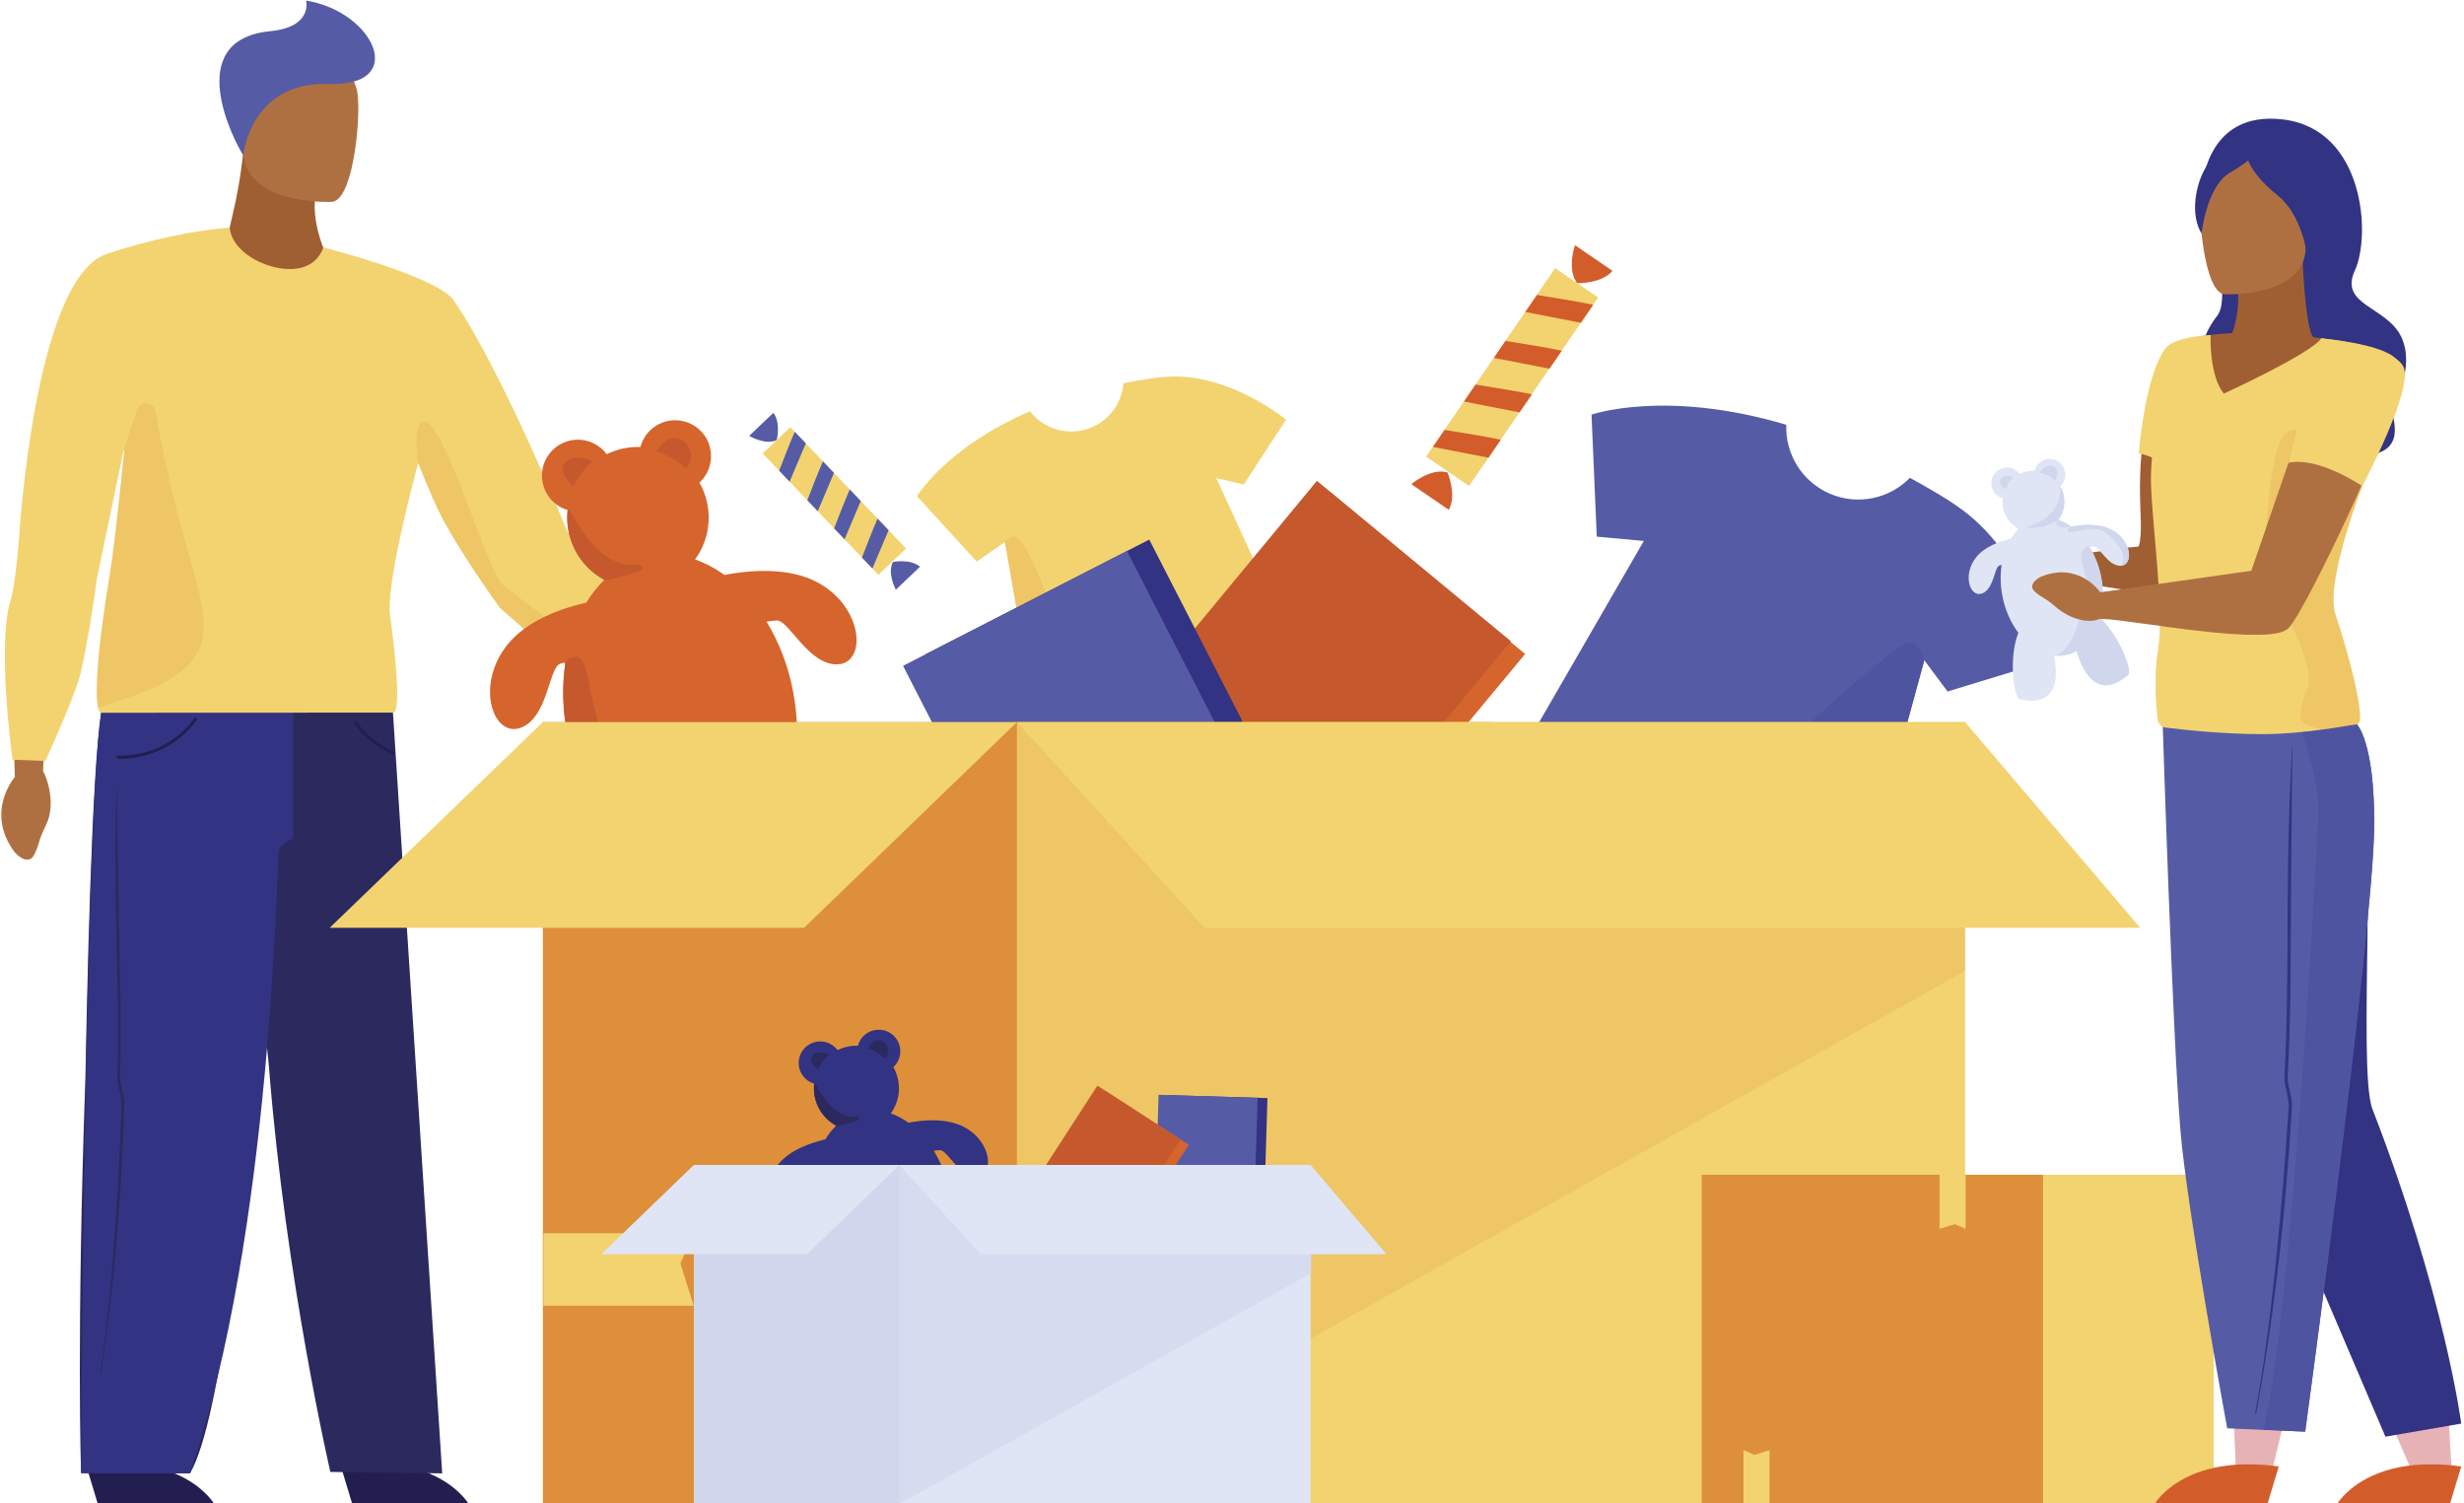
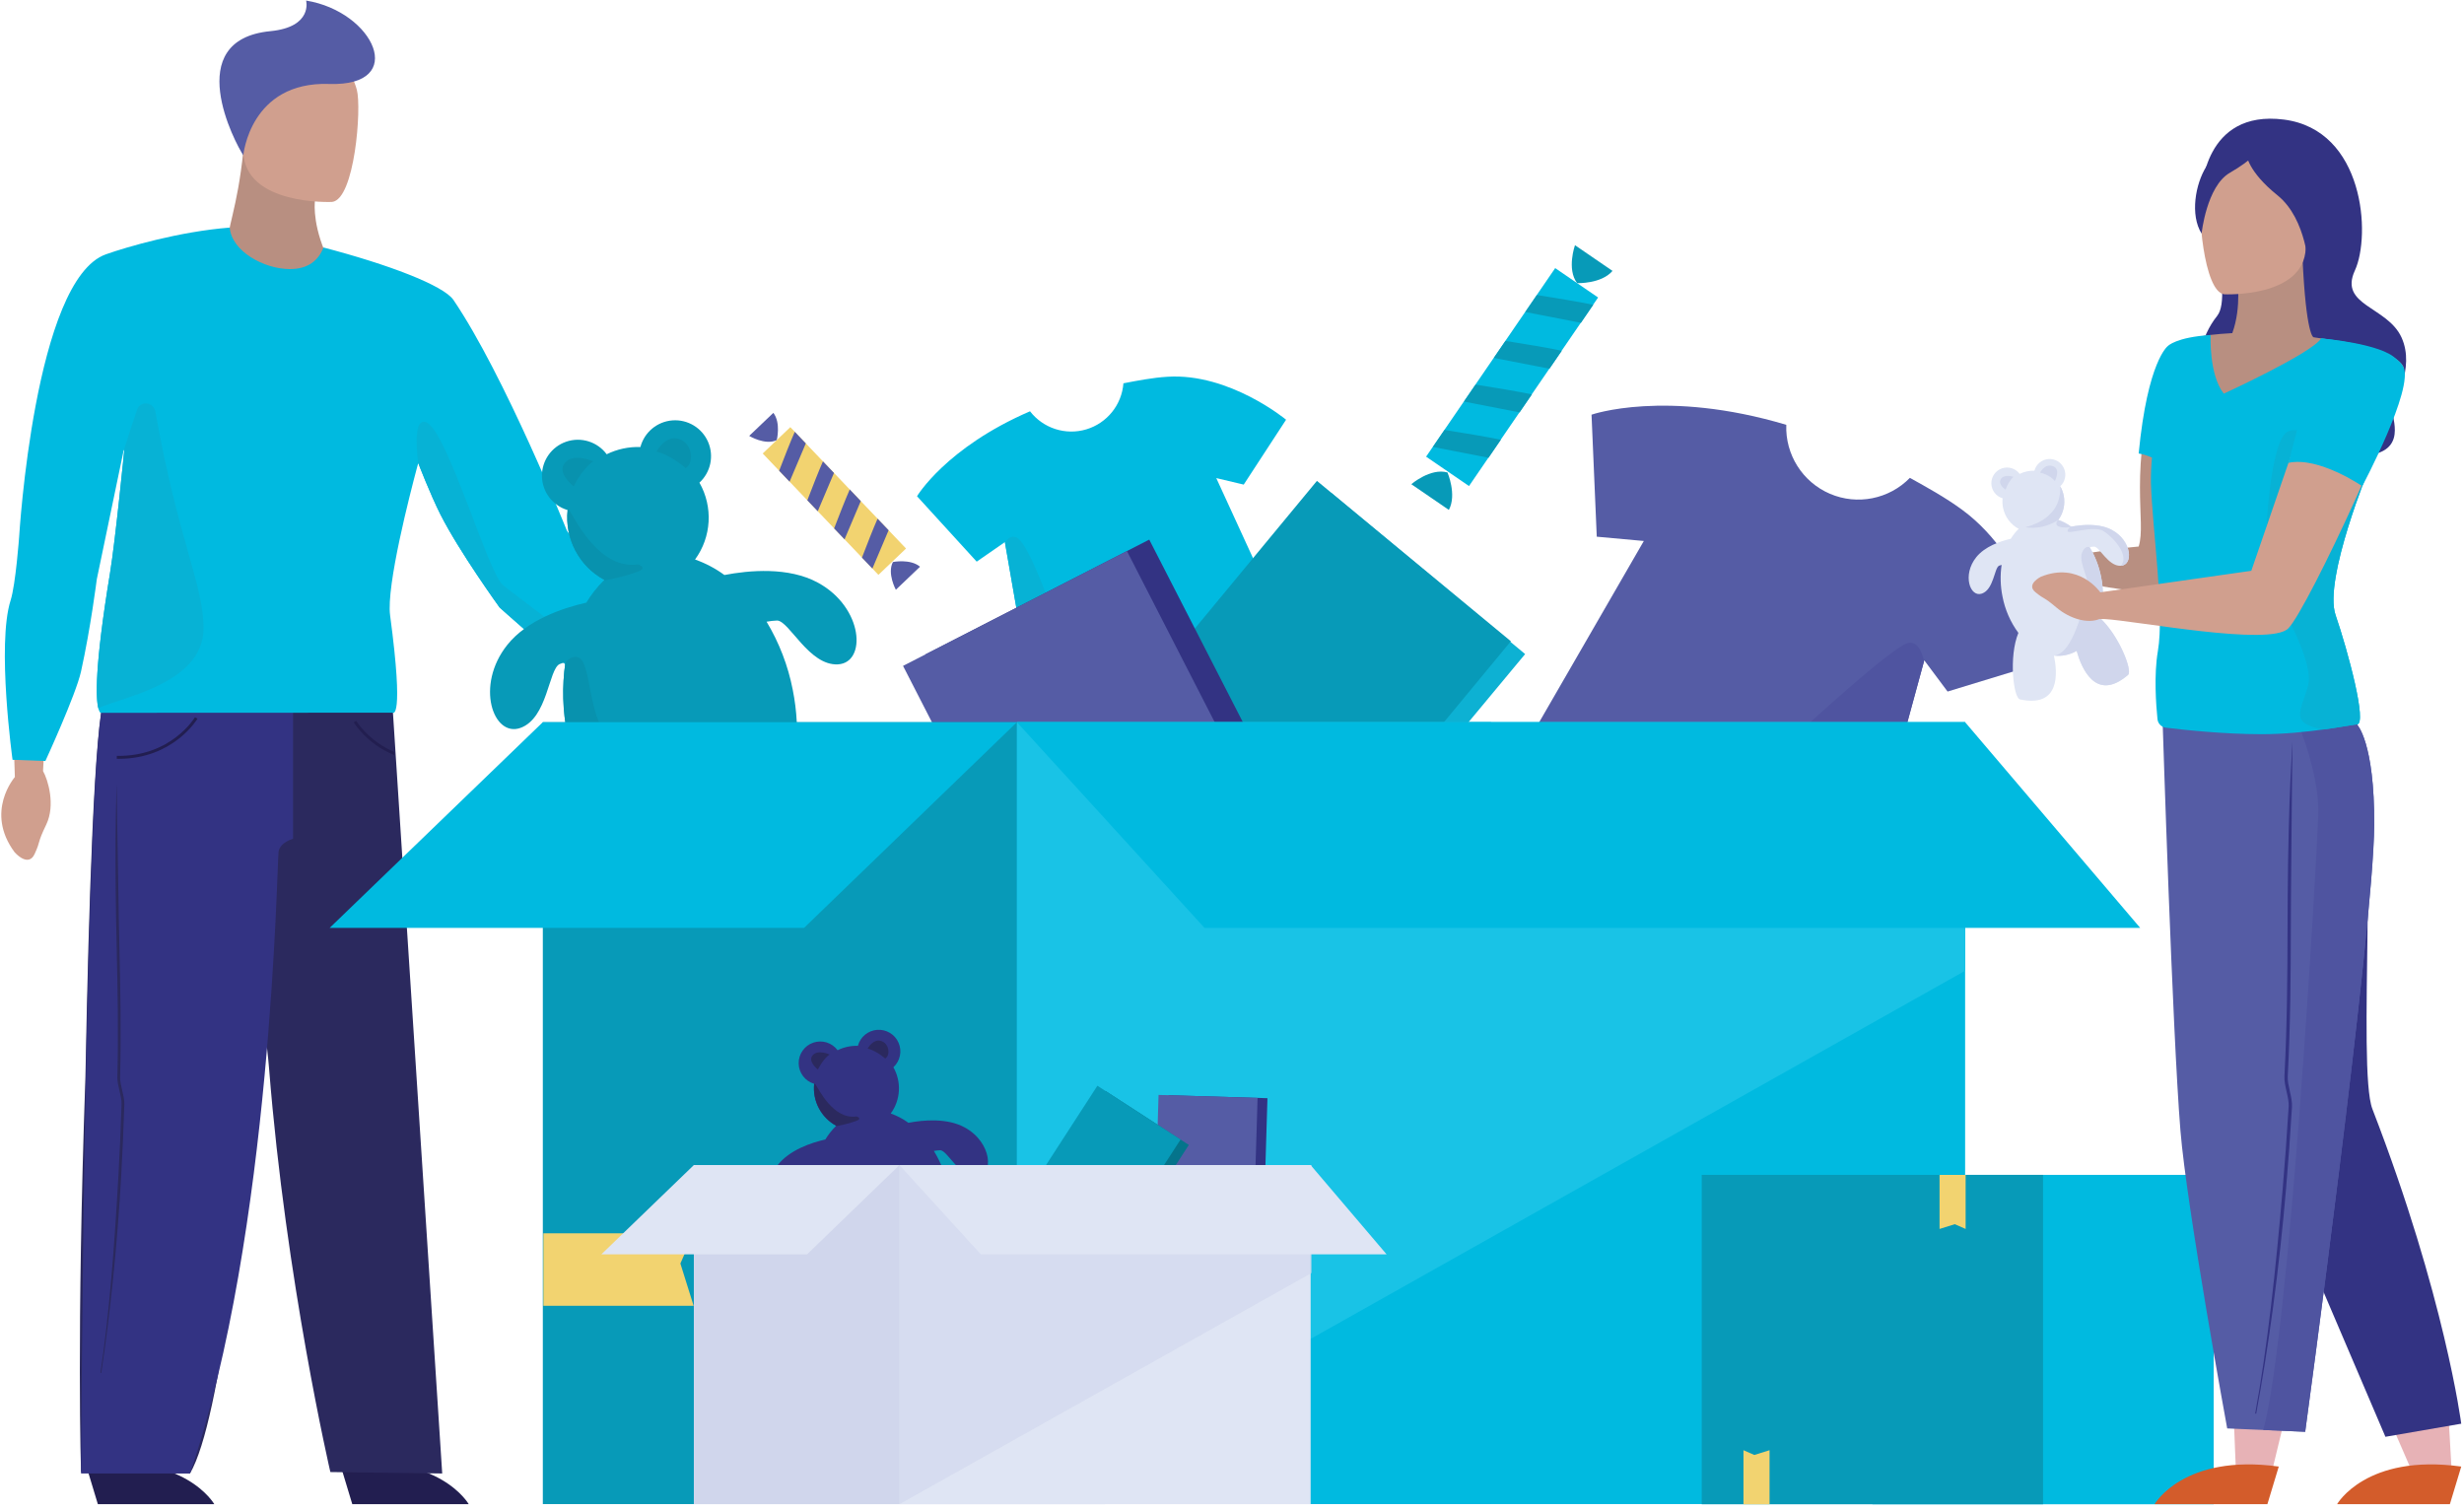
- <svg xmlns="http://www.w3.org/2000/svg" width="656px" height="400px" viewBox="0 0 656 400" version="1.1">
-   <g id="Artboard" stroke="none" stroke-width="1" fill="none" fill-rule="evenodd">
+ <svg xmlns="http://www.w3.org/2000/svg" width="656px" height="402px" viewBox="0 0 656 402" version="1.1">
+   <g id="Page-1" stroke="none" stroke-width="1" fill="none" fill-rule="evenodd">
    <g id="donate" fill-rule="nonzero">
      <path d="M90.663,390.1 L93.787,400.433 L124.785,400.433 C124.785,400.433 116.855,386.495 90.663,390.1 Z" id="Path" fill="#221E50" />
      <path d="M22.926,390.1 L26.049,400.433 L57.045,400.433 C57.045,400.433 49.115,386.495 22.926,390.1 Z" id="Path" fill="#221E50" />
      <path d="M117.732,392.272 L93.69,391.962 L87.952,391.89 C87.952,391.89 76.129,341.007 71.642,284.532 C71.045,277.01 70.017,272.121 69.495,266.891 C64.98,318.684 58.991,377.796 50.589,392.269 L21.576,391.887 C21.576,391.887 20.336,355.75 22.742,286.691 C23.63,239.363 25.181,192.465 27.861,185.473 L27.861,185.473 C27.883,185.074 27.911,184.673 27.936,184.266 C29.118,166.144 104.419,186.671 104.419,186.671 L105.216,198.992 L105.274,199.88 L117.732,392.272 Z" id="Path" fill="#2B295E" />
      <path d="M78.018,186.256 L78.018,223.306 C78.018,223.306 74.609,224.205 74.169,226.685 C73.729,229.165 72.497,328.346 50.586,392.269 L21.576,392.269 C21.576,392.269 22.53,198.09 27.867,185.473 L78.018,186.256 Z" id="Path" fill="#333383" />
      <path d="M31.62,202.011 C46.192,202.011 52.516,191.445 52.574,191.337 L51.903,190.944 C51.84,191.051 45.579,201.486 31.106,201.227 L31.092,202.005 L31.62,202.011 Z" id="Path" fill="#221E50" />
      <path d="M104.977,201.035 C97.57,197.98 94.224,192.385 94.177,192.311 L94.848,191.915 C94.892,191.989 98.018,197.188 104.919,200.163 L104.977,201.035 Z" id="Path" fill="#221E50" />
      <path d="M26.96,365.503 C29.291,350.106 31.221,331.865 32.283,312.819 C32.445,309.908 32.593,306.911 32.725,303.914 C32.871,300.614 33,297.26 33.105,293.963 C33.141,292.83 32.83,291.519 32.527,290.254 C32.252,289.077 31.958,287.859 31.977,286.88 C32.288,274.345 32.032,262.863 31.804,252.734 C31.746,250.075 31.689,247.477 31.642,244.925 C31.216,221.893 31.056,208.841 31.062,208.712 L31.062,208.712 C31.062,208.841 30.484,221.827 30.908,244.892 C30.954,247.444 31.009,250.047 31.073,252.701 C31.298,262.822 31.554,274.293 31.243,286.809 C31.216,287.909 31.518,289.176 31.812,290.411 C32.107,291.645 32.398,292.869 32.362,293.883 C32.258,297.183 32.131,300.524 31.986,303.826 C31.854,306.817 31.711,309.811 31.543,312.72 C30.482,331.739 29.068,350.158 26.742,365.511 L26.96,365.503 Z" id="Path" fill="#2B295E" />
-       <path d="M3.682,198.346 L3.957,206.869 C3.957,206.869 -4.137,216.097 3.899,226.897 C3.899,226.897 7.515,231.076 9.225,227.334 C10.935,223.592 9.794,224.75 12.307,219.531 C14.82,214.312 12.772,207.576 11.458,205.266 L11.823,198.417 L3.682,198.346 Z" id="Path" fill="#AF7041" />
-       <path d="M86.388,66.765 C82.954,58.404 83.891,53.053 83.891,53.053 L64.812,39.941 C63.162,56.138 60.295,60.485 60.443,66.869 C60.446,67.034 92.112,80.71 86.388,66.765 Z" id="Path" fill="#A05F32" />
-       <path d="M88.406,53.757 C88.406,53.757 65.186,54.818 64.76,40.348 C64.334,25.877 61.023,16.267 75.824,14.978 C90.625,13.688 93.696,19.121 95.002,23.916 C96.308,28.712 94.436,53.111 88.406,53.757 Z" id="Path" fill="#AF7041" />
+       <path d="M3.682,198.346 L3.957,206.869 C3.957,206.869 -4.137,216.097 3.899,226.897 C3.899,226.897 7.515,231.076 9.225,227.334 C10.935,223.592 9.794,224.75 12.307,219.531 C14.82,214.312 12.772,207.576 11.458,205.266 L11.823,198.417 L3.682,198.346 Z" id="Path" fill="#D09F8E" />
+       <path d="M86.388,66.765 C82.954,58.404 83.891,53.053 83.891,53.053 L64.812,39.941 C63.162,56.138 60.295,60.485 60.443,66.869 C60.446,67.034 92.112,80.71 86.388,66.765 Z" id="Path" fill="#B88F81" />
+       <path d="M88.406,53.757 C88.406,53.757 65.186,54.818 64.76,40.348 C64.334,25.877 61.023,16.267 75.824,14.978 C90.625,13.688 93.696,19.121 95.002,23.916 C96.308,28.712 94.436,53.111 88.406,53.757 Z" id="Path" fill="#D09F8E" />
      <path d="M64.779,41.346 C64.779,41.346 66.55,21.643 87.658,22.349 C108.766,23.056 99.635,3.103 81.499,0.15 C81.499,0.15 83.391,7.183 71.98,8.296 C48.035,10.628 62.651,38.219 64.779,41.346 Z" id="Path" fill="#555CA5" />
      <path d="M176.181,182.533 L177.386,184.758 C177.386,184.758 189.101,181.098 195.717,192.822 C195.717,192.822 198.073,197.821 193.96,197.867 C189.847,197.914 191.367,197.342 185.577,197.527 C179.786,197.711 174.205,195.385 172.195,191.753 L169.995,187.697 L176.181,182.533 Z" id="Path" fill="#AF7041" />
-       <path d="M3.341,202.275 L12.082,202.591 C12.082,202.591 20.199,184.961 21.571,178.767 C24.144,167.158 25.769,154.219 25.769,154.219 L32.871,120.125 L33.102,119.608 C33.102,119.608 30.743,143.707 29.286,152.58 C25.123,177.876 25.527,185.962 26.173,188.549 C26.467,189.712 26.806,189.765 26.806,189.765 L85.819,189.74 L104.543,189.74 C104.543,189.74 107.647,192.143 103.858,163.817 C102.808,155.987 109.225,131.216 110.933,124.813 C111.045,124.398 111.133,124.057 111.208,123.804 C111.304,123.465 111.353,123.284 111.353,123.284 C111.353,123.284 114.526,131.56 117.248,136.941 C122.302,146.93 133.011,161.731 133.011,161.731 C133.011,161.731 144.743,172.289 154.13,179.778 C162.637,186.57 169.662,190.207 169.662,190.207 L179.976,183.182 C179.976,183.182 172.888,171.315 168.568,164.978 C164.633,159.204 150.944,141.31 150.944,141.31 C150.944,141.31 134.35,99.938 120.74,79.872 C118.079,75.948 103.193,70.348 86.118,65.888 C84.785,69.371 81.972,71.634 77.196,71.634 C70.295,71.634 61.681,66.908 61.155,60.589 C47.826,61.634 33.869,65.695 28.202,67.703 C9.189,74.442 5.106,142.789 5.106,142.789 C5.106,142.789 4.183,155.55 2.827,159.814 C-0.91,171.546 3.341,202.275 3.341,202.275 Z" id="Path" fill="#F2D370" />
-       <path d="M26.179,188.549 C31.463,185.83 54.196,182.225 54.196,167.26 C54.196,155.621 47.46,143.927 41.378,109.649 C40.905,106.99 37.38,106.52 36.503,109.075 C35.244,112.751 33.91,116.732 32.877,120.125 L33.108,119.608 C33.108,119.608 30.748,143.707 29.291,152.58 C25.128,177.865 25.533,185.962 26.179,188.549 Z" id="Path" fill="#DE8F39" opacity="0.2" />
-       <path d="M111.353,123.279 C111.353,123.279 114.526,131.555 117.248,136.935 C122.302,146.924 133.011,161.725 133.011,161.725 C133.011,161.725 144.743,172.283 154.13,179.773 C162.637,186.564 169.662,190.202 169.662,190.202 C171.312,182.341 137.947,159.316 133.853,155.706 C129.759,152.096 118.934,114.318 113.399,112.388 C109.506,111.035 111.353,123.279 111.353,123.279 Z" id="Path" fill="#DE8F39" opacity="0.2" />
+       <path d="M3.341,202.275 L12.082,202.591 C12.082,202.591 20.199,184.961 21.571,178.767 C24.144,167.158 25.769,154.219 25.769,154.219 L32.871,120.125 L33.102,119.608 C33.102,119.608 30.743,143.707 29.286,152.58 C25.123,177.876 25.527,185.962 26.173,188.549 C26.467,189.712 26.806,189.765 26.806,189.765 L85.819,189.74 L104.543,189.74 C104.543,189.74 107.647,192.143 103.858,163.817 C102.808,155.987 109.225,131.216 110.933,124.813 C111.045,124.398 111.133,124.057 111.208,123.804 C111.304,123.465 111.353,123.284 111.353,123.284 C111.353,123.284 114.526,131.56 117.248,136.941 C122.302,146.93 133.011,161.731 133.011,161.731 C133.011,161.731 144.743,172.289 154.13,179.778 C162.637,186.57 169.662,190.207 169.662,190.207 L179.976,183.182 C179.976,183.182 172.888,171.315 168.568,164.978 C164.633,159.204 150.944,141.31 150.944,141.31 C150.944,141.31 134.35,99.938 120.74,79.872 C118.079,75.948 103.193,70.348 86.118,65.888 C84.785,69.371 81.972,71.634 77.196,71.634 C70.295,71.634 61.681,66.908 61.155,60.589 C47.826,61.634 33.869,65.695 28.202,67.703 C9.189,74.442 5.106,142.789 5.106,142.789 C5.106,142.789 4.183,155.55 2.827,159.814 C-0.91,171.546 3.341,202.275 3.341,202.275 Z" id="Path" fill="#00BAE0" />
+       <path d="M26.179,188.549 C31.463,185.83 54.196,182.225 54.196,167.26 C54.196,155.621 47.46,143.927 41.378,109.649 C40.905,106.99 37.38,106.52 36.503,109.075 C35.244,112.751 33.91,116.732 32.877,120.125 L33.108,119.608 C33.108,119.608 30.748,143.707 29.291,152.58 C25.128,177.865 25.533,185.962 26.179,188.549 Z" id="Path" fill="#07B2D5" />
+       <path d="M111.353,123.279 C111.353,123.279 114.526,131.555 117.248,136.935 C122.302,146.924 133.011,161.725 133.011,161.725 C133.011,161.725 144.743,172.283 154.13,179.773 C162.637,186.564 169.662,190.202 169.662,190.202 C171.312,182.341 137.947,159.316 133.853,155.706 C129.759,152.096 118.934,114.318 113.399,112.388 C109.506,111.035 111.353,123.279 111.353,123.279 Z" id="Path" fill="#07B2D5" />
      <g id="box_donate_2" transform="translate(87.6937, 65.20869)">
        <path d="M458.037,110.591 L430.817,118.895 L424.614,110.586 L424.553,110.803 L419.263,130.201 L400.621,198.562 L303.929,158.507 L349.951,78.812 L337.418,77.671 L336.027,45.188 C336.027,45.188 355.672,38.293 387.877,47.886 C387.58,55.815 392.194,63.11 399.486,66.24 C406.778,69.369 415.244,67.687 420.786,62.007 C425.315,64.534 430.135,67.154 434.779,70.569 C453.165,84.1 458.037,110.591 458.037,110.591 Z" id="Path" fill="#555CA5" />
        <path d="M424.553,110.806 L419.263,130.203 L392.422,128.757 C392.422,128.757 415.345,107.619 420.016,106.06 C422.634,105.18 423.926,108.081 424.553,110.806 Z" id="Path" fill="#4F54A0" />
-         <path d="M135.386,111.658 C127.71,112.057 122.464,100.146 119.227,99.989 C118.277,100.025 117.331,100.13 116.395,100.302 C119.756,105.888 122.113,112.018 123.36,118.416 C127.963,141.4 118.262,162.722 101.696,166.035 C85.584,169.26 68.908,154.248 63.789,132.285 C63.646,131.671 63.511,131.05 63.385,130.423 C62.088,124.078 61.902,117.556 62.835,111.147 C62.833,111.129 62.833,111.112 62.835,111.094 C62.306,111.218 61.787,111.382 61.284,111.586 C58.359,112.98 58.103,125.991 50.861,128.578 C43.618,131.166 38.741,117.286 47.363,106.478 C52.62,99.879 61.936,96.703 68.405,95.224 C69.697,93.091 71.243,91.121 73.008,89.359 L73.2,89.167 C66.471,85.526 62.61,78.179 63.426,70.572 L63.379,70.572 C59.404,69.368 56.662,65.735 56.592,61.583 C56.523,57.43 59.142,53.707 63.074,52.371 C67.007,51.034 71.352,52.39 73.827,55.724 C76.617,54.355 79.701,53.694 82.807,53.8 C83.847,49.862 87.267,47.015 91.329,46.707 C95.39,46.399 99.2,48.698 100.821,52.435 C102.442,56.172 101.518,60.525 98.518,63.28 C102.193,69.736 101.737,77.748 97.352,83.745 C100.145,84.729 102.778,86.119 105.166,87.869 C111.655,86.626 122.263,85.62 130.121,89.94 C142.23,96.569 143.066,111.254 135.386,111.658 Z" id="Path" fill="#D5652C" />
-         <path d="M63.789,132.285 C63.646,131.671 63.511,131.05 63.385,130.423 C62.088,124.078 61.902,117.556 62.835,111.147 C63.786,110.047 65.051,109.222 66.486,109.896 C69.659,111.397 69.159,126.585 73.998,130.091 C77.567,132.686 68.595,132.717 63.789,132.285 Z" id="Path" fill="#C5592D" />
-         <path d="M82.186,86.945 C79.205,88.024 76.134,88.832 73.008,89.359 L73.2,89.167 C66.471,85.526 62.61,78.179 63.426,70.572 L63.379,70.572 C63.572,70.495 63.814,70.61 64.133,71.059 C65.34,72.772 71.867,86.624 82.186,85.037 C82.186,85.026 84.883,85.944 82.186,86.945 Z" id="Path" fill="#C5592D" />
-         <path d="M87.08,54.99 C87.08,54.99 89.5,50.484 93.088,51.652 C96.676,52.821 97.176,57.996 94.842,59.414 C94.842,59.409 91.364,56.189 87.08,54.99 Z" id="Path" fill="#C5592D" />
-         <path d="M70.223,57.619 C70.223,57.619 65.051,55.235 62.714,57.99 C60.377,60.745 65.051,64.256 65.051,64.256 C65.051,64.256 67.303,59.585 70.223,57.619 Z" id="Path" fill="#C5592D" />
-         <path d="M263.693,122.139 L191.306,144.831 L184.196,104.1 L179.871,79.302 L179.835,79.117 L172.334,84.311 L156.448,66.899 C156.448,66.899 164.166,53.926 186.533,44.286 C190.055,48.834 196.013,50.745 201.523,49.094 C207.033,47.443 210.959,42.571 211.4,36.835 C215.095,36.134 218.994,35.348 223.162,35.089 C239.676,34.058 254.702,46.527 254.702,46.527 L243.429,63.8 L236.118,62.065 L263.693,122.139 Z" id="Path" fill="#F2D370" />
-         <path d="M194.146,102.216 L184.196,104.1 L179.871,79.302 C180.605,78.062 181.639,77.245 183.044,77.927 C186.635,79.687 194.146,102.216 194.146,102.216 Z" id="Path" fill="#DE8F39" opacity="0.2" />
-         <polygon id="Rectangle" fill="#D5652C" transform="translate(262.226, 123.9664) rotate(129.7323) translate(-262.226, -123.9664) " points="214.78 90.427 309.672 90.427 309.672 157.506 214.78 157.506" />
-         <polygon id="Rectangle" fill="#C5592D" transform="translate(258.5344, 120.6728) rotate(129.59) translate(-258.5344, -120.6728) " points="211.148 87.175 305.921 87.175 305.921 154.17 211.148 154.17" />
+         <path d="M135.386,111.658 C127.71,112.057 122.464,100.146 119.227,99.989 C118.277,100.025 117.331,100.13 116.395,100.302 C119.756,105.888 122.113,112.018 123.36,118.416 C127.963,141.4 118.262,162.722 101.696,166.035 C85.584,169.26 68.908,154.248 63.789,132.285 C63.646,131.671 63.511,131.05 63.385,130.423 C62.088,124.078 61.902,117.556 62.835,111.147 C62.833,111.129 62.833,111.112 62.835,111.094 C62.306,111.218 61.787,111.382 61.284,111.586 C58.359,112.98 58.103,125.991 50.861,128.578 C43.618,131.166 38.741,117.286 47.363,106.478 C52.62,99.879 61.936,96.703 68.405,95.224 C69.697,93.091 71.243,91.121 73.008,89.359 L73.2,89.167 C66.471,85.526 62.61,78.179 63.426,70.572 L63.379,70.572 C59.404,69.368 56.662,65.735 56.592,61.583 C56.523,57.43 59.142,53.707 63.074,52.371 C67.007,51.034 71.352,52.39 73.827,55.724 C76.617,54.355 79.701,53.694 82.807,53.8 C83.847,49.862 87.267,47.015 91.329,46.707 C95.39,46.399 99.2,48.698 100.821,52.435 C102.442,56.172 101.518,60.525 98.518,63.28 C102.193,69.736 101.737,77.748 97.352,83.745 C100.145,84.729 102.778,86.119 105.166,87.869 C111.655,86.626 122.263,85.62 130.121,89.94 C142.23,96.569 143.066,111.254 135.386,111.658 Z" id="Path" fill="#079AB8" />
+         <path d="M63.789,132.285 C63.646,131.671 63.511,131.05 63.385,130.423 C62.088,124.078 61.902,117.556 62.835,111.147 C63.786,110.047 65.051,109.222 66.486,109.896 C69.659,111.397 69.159,126.585 73.998,130.091 C77.567,132.686 68.595,132.717 63.789,132.285 Z" id="Path" fill="#0892AE" />
+         <path d="M82.186,86.945 C79.205,88.024 76.134,88.832 73.008,89.359 L73.2,89.167 C66.471,85.526 62.61,78.179 63.426,70.572 L63.379,70.572 C63.572,70.495 63.814,70.61 64.133,71.059 C65.34,72.772 71.867,86.624 82.186,85.037 C82.186,85.026 84.883,85.944 82.186,86.945 Z" id="Path" fill="#0892AE" />
+         <path d="M87.08,54.99 C87.08,54.99 89.5,50.484 93.088,51.652 C96.676,52.821 97.176,57.996 94.842,59.414 C94.842,59.409 91.364,56.189 87.08,54.99 Z" id="Path" fill="#0892AE" />
+         <path d="M70.223,57.619 C70.223,57.619 65.051,55.235 62.714,57.99 C60.377,60.745 65.051,64.256 65.051,64.256 C65.051,64.256 67.303,59.585 70.223,57.619 Z" id="Path" fill="#0892AE" />
+         <path d="M263.693,122.139 L191.306,144.831 L184.196,104.1 L179.871,79.302 L179.835,79.117 L172.334,84.311 L156.448,66.899 C156.448,66.899 164.166,53.926 186.533,44.286 C190.055,48.834 196.013,50.745 201.523,49.094 C207.033,47.443 210.959,42.571 211.4,36.835 C215.095,36.134 218.994,35.348 223.162,35.089 C239.676,34.058 254.702,46.527 254.702,46.527 L243.429,63.8 L236.118,62.065 L263.693,122.139 Z" id="Path" fill="#00BAE0" />
+         <path d="M194.146,102.216 L184.196,104.1 L179.871,79.302 C180.605,78.062 181.639,77.245 183.044,77.927 C186.635,79.687 194.146,102.216 194.146,102.216 Z" id="Path" fill="#07B2D5" />
+         <polygon id="Rectangle" fill="#0DB1D3" transform="translate(262.226, 123.9664) rotate(129.7323) translate(-262.226, -123.9664) " points="214.78 90.427 309.672 90.427 309.672 157.506 214.78 157.506" />
+         <polygon id="Rectangle" fill="#079AB8" transform="translate(258.5344, 120.6728) rotate(129.59) translate(-258.5344, -120.6728) " points="211.148 87.175 305.921 87.175 305.921 154.17 211.148 154.17" />
        <polygon id="Rectangle" fill="#333383" transform="translate(210.0916, 135.8968) rotate(62.85) translate(-210.0916, -135.8968) " points="162.705 102.399 257.478 102.399 257.478 169.394 162.705 169.394" />
        <polygon id="Rectangle" fill="#555CA5" transform="translate(204.1547, 138.9407) rotate(62.85) translate(-204.1547, -138.9407) " points="156.768 105.443 251.541 105.443 251.541 172.438 156.768 172.438" />
-         <path d="M332.189,10.173 C332.189,10.173 338.622,10.404 341.614,6.912 L331.619,0.066 C331.619,0.066 329.365,6.42 332.189,10.173 Z" id="Path" fill="#D35C2B" />
-         <path d="M297.677,60.572 C297.677,60.572 300.22,66.486 298.042,70.539 L288.048,63.695 C288.048,63.695 293.159,59.296 297.677,60.572 Z" id="Path" fill="#D35C2B" />
-         <polygon id="Rectangle" fill="#F2D370" transform="translate(314.8774, 35.1767) rotate(-55.6) translate(-314.8774, -35.1767) " points="284.461 28.255 345.294 28.255 345.294 42.099 284.461 42.099" />
-         <path d="M318.394,17.85 L321.487,13.33 C326.346,14.094 332.761,15.15 336.478,15.942 L333.2,20.731 L318.394,17.85 Z" id="Path" fill="#D35C2B" />
-         <path d="M310.022,30.074 L313.118,25.554 C317.976,26.318 324.391,27.371 328.108,28.166 L324.831,32.953 L310.022,30.074 Z" id="Path" fill="#D35C2B" />
-         <path d="M302.062,41.699 L305.158,37.179 C310.014,37.943 316.431,38.996 320.148,39.791 L316.871,44.578 L302.062,41.699 Z" id="Path" fill="#D35C2B" />
-         <path d="M293.794,53.775 L296.888,49.255 C301.746,50.016 308.161,51.072 311.878,51.867 L308.6,56.654 L293.794,53.775 Z" id="Path" fill="#D35C2B" />
+         <path d="M332.189,10.173 C332.189,10.173 338.622,10.404 341.614,6.912 L331.619,0.066 C331.619,0.066 329.365,6.42 332.189,10.173 Z" id="Path" fill="#079AB8" />
+         <path d="M297.677,60.572 C297.677,60.572 300.22,66.486 298.042,70.539 L288.048,63.695 C288.048,63.695 293.159,59.296 297.677,60.572 Z" id="Path" fill="#079AB8" />
+         <polygon id="Rectangle" fill="#00BAE0" transform="translate(314.8774, 35.1767) rotate(-55.6) translate(-314.8774, -35.1767) " points="284.461 28.255 345.294 28.255 345.294 42.099 284.461 42.099" />
+         <path d="M318.394,17.85 L321.487,13.33 C326.346,14.094 332.761,15.15 336.478,15.942 L333.2,20.731 L318.394,17.85 Z" id="Path" fill="#079AB8" />
+         <path d="M310.022,30.074 L313.118,25.554 C317.976,26.318 324.391,27.371 328.108,28.166 L324.831,32.953 L310.022,30.074 Z" id="Path" fill="#079AB8" />
+         <path d="M302.062,41.699 L305.158,37.179 C310.014,37.943 316.431,38.996 320.148,39.791 L316.871,44.578 L302.062,41.699 Z" id="Path" fill="#079AB8" />
+         <path d="M293.794,53.775 L296.888,49.255 C301.746,50.016 308.161,51.072 311.878,51.867 L308.6,56.654 L293.794,53.775 Z" id="Path" fill="#079AB8" />
        <path d="M119.106,51.966 C119.106,51.966 120.253,47.382 118.199,44.702 L111.765,50.836 C111.765,50.836 115.983,53.407 119.106,51.966 Z" id="Path" fill="#555CA5" />
        <path d="M150.036,84.41 C150.036,84.41 154.669,83.486 157.248,85.664 L150.814,91.798 C150.814,91.798 148.433,87.435 150.036,84.41 Z" id="Path" fill="#555CA5" />
        <polygon id="Rectangle" fill="#F2D370" transform="translate(134.4444, 68.16864) rotate(-43.63) translate(-134.4444, -68.16864) " points="129.365 45.847 139.524 45.847 139.524 90.491 129.365 90.491" />
        <path d="M122.519,63.024 L119.744,60.113 C121.034,56.745 122.769,52.299 123.902,49.75 L126.841,52.832 L122.519,63.024 Z" id="Path" fill="#555CA5" />
        <path d="M130.019,70.894 L127.245,67.982 C128.535,64.614 130.269,60.168 131.402,57.619 L134.341,60.701 L130.019,70.894 Z" id="Path" fill="#555CA5" />
        <path d="M137.154,78.378 L134.38,75.466 C135.667,72.095 137.404,67.652 138.537,65.103 L141.474,68.188 L137.154,78.378 Z" id="Path" fill="#555CA5" />
        <path d="M144.564,86.151 L141.79,83.242 C143.079,79.871 144.814,75.428 145.947,72.876 L148.886,75.958 L144.564,86.151 Z" id="Path" fill="#555CA5" />
-         <rect id="Rectangle" fill="#DE8F39" transform="translate(183.0465, 231.1301) rotate(180) translate(-183.0465, -231.1301) " x="56.824" y="127.053" width="252.444" height="208.155" />
-         <rect id="Rectangle" fill="#F2D370" transform="translate(309.2659, 231.1301) rotate(180) translate(-309.2659, -231.1301) " x="183.044" y="127.053" width="252.444" height="208.155" />
-         <polygon id="Path" fill="#F2D370" points="56.822 127.053 0.066 181.82 126.368 181.82 183.044 127.053" />
-         <polygon id="Path" fill="#DE8F39" opacity="0.2" points="183.044 127.053 435.488 127.053 435.488 193.228 183.044 335.208" />
-         <polygon id="Path" fill="#F2D370" points="183.044 127.053 232.994 181.82 482.101 181.82 435.488 127.053" />
+         <rect id="Rectangle" fill="#079AB8" transform="translate(183.0465, 231.1301) rotate(180) translate(-183.0465, -231.1301) " x="56.824" y="127.053" width="252.444" height="208.155" />
+         <rect id="Rectangle" fill="#00BAE0" transform="translate(309.2659, 231.1301) rotate(180) translate(-309.2659, -231.1301) " x="183.044" y="127.053" width="252.444" height="208.155" />
+         <polygon id="Path" fill="#00BAE0" points="56.822 127.053 0.066 181.82 126.368 181.82 183.044 127.053" />
+         <polygon id="Path" fill="#19C3E6" points="183.044 127.053 435.488 127.053 435.488 193.228 183.044 335.208" />
+         <polygon id="Path" fill="#00BAE0" points="183.044 127.053 232.994 181.82 482.101 181.82 435.488 127.053" />
        <polygon id="Path" fill="#F2D370" points="56.97 282.42 96.973 282.42 93.448 271.163 96.973 263.121 56.97 263.121" />
      </g>
      <g id="box_donate_1" transform="translate(160, 273.8972)">
        <polygon id="Rectangle" fill="#333383" transform="translate(163.6981, 36.71402) rotate(91.72) translate(-163.6981, -36.71402) " points="145.044 23.527 182.352 23.527 182.352 49.901 145.044 49.901" />
        <polygon id="Rectangle" fill="#555CA5" transform="translate(161.0685, 36.63503) rotate(91.72) translate(-161.0685, -36.63503) " points="142.414 23.448 179.723 23.448 179.723 49.822 142.414 49.822" />
-         <polygon id="Rectangle" fill="#D5652C" transform="translate(135.2989, 39.39987) rotate(122.92) translate(-135.2989, -39.39987) " points="116.645 26.213 153.953 26.213 153.953 52.587 116.645 52.587" />
-         <polygon id="Rectangle" fill="#C5592D" transform="translate(133.0952, 37.97242) rotate(122.92) translate(-133.0952, -37.97242) " points="114.441 24.786 151.749 24.786 151.749 51.159 114.441 51.159" />
+         <polygon id="Rectangle" fill="#05748B" transform="translate(135.2989, 39.39987) rotate(122.92) translate(-135.2989, -39.39987) " points="116.645 26.213 153.953 26.213 153.953 52.587 116.645 52.587" />
+         <polygon id="Rectangle" fill="#079AB8" transform="translate(133.0952, 37.97242) rotate(122.92) translate(-133.0952, -37.97242) " points="114.441 24.786 151.749 24.786 151.749 51.159 114.441 51.159" />
        <path d="M100.063,39.335 C95.444,39.577 92.288,32.411 90.341,32.315 C89.769,32.338 89.199,32.402 88.636,32.505 C90.658,35.865 92.076,39.552 92.827,43.401 C95.595,57.226 89.761,70.052 79.797,72.048 C70.104,73.973 60.071,64.963 56.976,51.746 C56.888,51.375 56.808,51.001 56.731,50.624 C55.951,46.808 55.837,42.885 56.395,39.029 C56.394,39.018 56.394,39.007 56.395,38.996 C56.077,39.07 55.766,39.17 55.463,39.293 C53.701,40.118 53.539,47.957 49.192,49.513 C44.845,51.07 41.9,42.722 47.088,36.219 C50.25,32.255 55.854,30.341 59.736,29.45 C60.515,28.166 61.446,26.982 62.51,25.922 L62.626,25.807 C58.578,23.617 56.255,19.198 56.747,14.622 L56.72,14.622 C54.328,13.9 52.675,11.716 52.632,9.218 C52.588,6.72 54.163,4.48 56.528,3.675 C58.894,2.87 61.508,3.685 62.997,5.692 C64.675,4.865 66.531,4.465 68.4,4.528 C69.026,2.162 71.083,0.451 73.525,0.267 C75.966,0.082 78.257,1.464 79.231,3.71 C80.206,5.956 79.652,8.573 77.85,10.231 C80.057,14.115 79.782,18.932 77.149,22.541 C78.827,23.132 80.41,23.966 81.848,25.015 C85.752,24.27 92.134,23.662 96.86,26.261 C104.179,30.258 104.68,39.093 100.063,39.335 Z" id="Path" fill="#333383" />
        <path d="M56.987,51.746 C56.899,51.375 56.819,51.001 56.742,50.624 C55.962,46.808 55.848,42.885 56.406,39.029 C56.978,38.361 57.74,37.866 58.606,38.276 C60.514,39.178 60.212,48.315 63.123,50.423 C65.279,51.985 59.882,52.004 56.987,51.746 Z" id="Path" fill="#2B295E" />
        <path d="M68.059,24.471 C66.265,25.117 64.418,25.603 62.538,25.922 L62.653,25.807 C58.606,23.617 56.283,19.198 56.775,14.622 L56.747,14.622 C56.86,14.575 57.022,14.647 57.198,14.916 C57.924,15.944 61.85,24.265 68.059,23.324 C68.059,23.316 69.681,23.869 68.059,24.471 Z" id="Path" fill="#2B295E" />
        <path d="M71.004,5.243 C71.004,5.243 72.458,2.535 74.616,3.236 C76.775,3.937 77.091,7.053 75.672,7.91 C75.672,7.905 73.58,5.969 71.004,5.243 Z" id="Path" fill="#2B295E" />
        <path d="M60.863,6.83 C60.863,6.83 57.751,5.395 56.346,7.053 C54.941,8.71 57.751,10.822 57.751,10.822 C57.751,10.822 59.115,8.012 60.863,6.83 Z" id="Path" fill="#2B295E" />
        <rect id="Rectangle" fill="#D0D6EC" transform="translate(79.46109, 81.40913) rotate(180) translate(-79.46109, -81.40913) " x="24.724" y="36.274" width="109.475" height="90.269" />
        <rect id="Rectangle" fill="#DFE5F4" transform="translate(134.1985, 81.40913) rotate(180) translate(-134.1985, -81.40913) " x="79.461" y="36.274" width="109.475" height="90.269" />
        <polygon id="Path" fill="#DFE5F4" points="24.721 36.272 0.11 60.025 54.88 60.025 79.461 36.272" />
        <polygon id="Path" fill="#D0D6EC" opacity="0.6" points="79.461 36.272 189.219 36.272 189.219 64.974 79.461 126.544" />
        <polygon id="Path" fill="#DFE5F4" points="79.461 36.272 101.122 60.025 209.15 60.025 188.936 36.272" />
      </g>
      <g id="box_donate_3" transform="translate(452.8298, 312.6654)">
-         <rect id="Rectangle" fill="#F2D370" x="45.661" y="0.107" width="90.866" height="87.699" />
-         <rect id="Rectangle" fill="#DE8F39" x="0.228" y="0.107" width="90.866" height="87.699" />
+         <rect id="Rectangle" fill="#00BAE0" x="45.661" y="0.107" width="90.866" height="87.699" />
+         <rect id="Rectangle" fill="#079AB8" x="0.228" y="0.107" width="90.866" height="87.699" />
        <polygon id="Path" fill="#F2D370" points="63.544 0.107 63.544 14.506 67.594 13.239 70.489 14.506 70.489 0.107" />
        <polygon id="Path" fill="#F2D370" points="18.284 87.809 18.284 73.409 14.234 74.677 11.339 73.409 11.339 87.809" />
      </g>
      <g id="women" transform="translate(524, 31.38961)">
        <polygon id="Path" fill="#E7B2B6" points="86.915 335.312 80.278 362.791 71.235 359.304 70.3 336.03" />
        <path d="M82.684,359.038 L79.659,369.046 L49.632,369.046 C49.632,369.046 57.314,355.546 82.684,359.038 Z" id="Path" fill="#D35C2B" />
        <polygon id="Path" fill="#E7B2B6" points="127.184 333.371 128.859 362.791 118.238 360.558 107.613 336.057" />
        <path d="M131.268,359.038 L128.243,369.046 L98.218,369.046 C98.218,369.046 105.895,355.546 131.268,359.038 Z" id="Path" fill="#D35C2B" />
        <path d="M111.081,351.114 L131.265,347.63 C131.265,347.63 126.918,313.764 107.619,263.869 C103.448,253.088 109.695,181.004 103.508,161.468 L51.787,161.468 L84.336,288.496 L111.081,351.114 Z" id="Path" fill="#333383" />
        <path d="M108.095,188.282 C107.941,216.068 89.72,349.775 89.72,349.775 L78.551,349.296 L68.955,348.886 C68.955,348.886 58.18,290.173 56.503,269.566 C54.363,243.316 51.787,161.474 51.787,161.474 L103.503,161.474 C103.503,161.474 108.218,166.101 108.095,188.282 Z" id="Path" fill="#555CA5" />
        <path d="M108.095,188.282 C107.941,216.068 89.72,349.775 89.72,349.775 L78.551,349.296 C85.601,323.91 92.744,198.642 93.189,185.683 C93.464,177.272 90.341,167.589 87.93,161.474 L103.503,161.474 C103.503,161.474 108.218,166.101 108.095,188.282 Z" id="Path" fill="#4F54A0" />
        <path d="M76.673,344.955 C79.94,327.388 82.807,306.549 84.647,284.817 C84.922,281.496 85.197,278.075 85.45,274.644 C85.724,270.872 85.977,267.053 86.203,263.291 C86.28,261.999 85.947,260.509 85.623,259.068 C85.323,257.726 85.012,256.34 85.073,255.219 C85.826,240.921 85.865,227.825 85.898,216.277 C85.898,213.247 85.911,210.28 85.936,207.374 C86.123,181.111 86.327,166.228 86.335,166.082 L86.335,166.082 C86.335,166.228 85.235,181.045 85.056,207.344 C85.034,210.253 85.022,213.222 85.018,216.25 C84.982,227.798 84.944,240.866 84.193,255.144 C84.127,256.39 84.451,257.842 84.768,259.244 C85.084,260.646 85.395,262.043 85.318,263.2 C85.089,266.959 84.836,270.773 84.561,274.542 C84.314,277.957 84.045,281.372 83.761,284.691 C81.914,306.393 79.659,327.41 76.398,344.946 L76.673,344.955 Z" id="Path" fill="#333383" />
-         <path d="M64.537,57.789 C64.537,57.789 51.867,61.213 50.682,65.428 C42.359,95.078 47.567,107.149 45.386,114.105 C45.386,114.105 24.842,115.788 12.89,121.001 L17.033,121.46 C17.033,121.46 57.022,129.192 60.291,126.591 C66.294,121.812 62.574,84.768 62.574,84.768 L64.537,57.789 Z" id="Path" fill="#A05F32" />
+         <path d="M64.537,57.789 C64.537,57.789 51.867,61.213 50.682,65.428 C42.359,95.078 47.567,107.149 45.386,114.105 C45.386,114.105 24.842,115.788 12.89,121.001 L17.033,121.46 C17.033,121.46 57.022,129.192 60.291,126.591 C66.294,121.812 62.574,84.768 62.574,84.768 L64.537,57.789 Z" id="Path" fill="#B88F81" />
        <path d="M42.552,148.293 C33.814,155.807 30.033,146.06 28.873,141.897 C27.045,142.958 24.921,143.393 22.824,143.137 C23.778,147.608 24.622,157.11 13.783,154.806 C12.035,154.435 10.759,143.379 13.36,137.099 C11.251,134.235 9.808,130.936 9.137,127.443 C8.568,124.662 8.487,121.803 8.897,118.994 C8.667,119.047 8.441,119.119 8.221,119.208 C6.943,119.816 6.827,125.507 3.662,126.632 C0.498,127.756 -1.636,121.683 2.131,116.967 C4.432,114.083 8.507,112.695 11.334,112.048 C11.922,111.081 12.628,110.19 13.437,109.398 C11.279,108.237 9.753,106.173 9.274,103.77 C9.111,102.945 9.073,102.101 9.161,101.265 C7.416,100.75 6.204,99.164 6.166,97.344 C6.127,95.525 7.271,93.889 8.994,93.301 C10.716,92.713 12.621,93.307 13.704,94.77 C14.924,94.17 16.273,93.878 17.633,93.921 C18.087,92.198 19.583,90.953 21.36,90.818 C23.136,90.684 24.803,91.689 25.512,93.323 C26.222,94.957 25.818,96.861 24.506,98.067 C24.943,98.838 25.254,99.673 25.428,100.542 C25.879,102.786 25.373,105.118 24.031,106.973 L23.995,107.022 C25.194,107.445 26.325,108.037 27.355,108.782 L27.413,108.823 C27.652,108.776 27.902,108.732 28.166,108.688 C31.026,108.221 35.18,107.998 38.326,109.728 C43.627,112.637 43.99,119.06 40.632,119.236 C37.275,119.412 34.979,114.204 33.566,114.133 C33.153,114.151 32.741,114.197 32.334,114.27 L32.334,114.27 C33.804,116.713 34.835,119.393 35.381,122.191 C36.141,125.809 36.042,129.554 35.092,133.126 C40.069,137.674 43.852,147.176 42.552,148.293 Z" id="Path" fill="#DFE5F4" />
        <path d="M42.552,148.293 C33.814,155.807 30.033,146.06 28.873,141.897 C27.045,142.958 24.921,143.393 22.824,143.137 C28.139,142.626 30.522,129.797 31.779,126.544 C33.035,123.291 28.691,118.02 30.61,115.111 C31.16,114.267 31.762,114.089 32.332,114.287 L32.332,114.287 C33.801,116.729 34.832,119.41 35.378,122.208 C36.138,125.825 36.039,129.57 35.089,133.143 C40.069,137.674 43.852,147.176 42.552,148.293 Z" id="Path" fill="#D0D6EC" />
        <path d="M62.139,19.637 C62.139,19.637 62.631,-2.296 84.05,0.445 C105.469,3.187 107.267,31.268 102.947,40.627 C98.628,49.986 111.586,50.165 115.364,58.444 C119.142,66.723 113.027,76.082 113.027,78.422 C113.027,80.762 117.165,90.3 102.947,89.94 C88.73,89.579 57.773,91.02 59.214,78.24 C60.654,65.461 61.713,58.444 66.299,52.684 C70.885,46.923 62.139,19.637 62.139,19.637 Z" id="Path" fill="#333383" />
-         <path d="M106.343,61.268 C101.592,60.047 96.778,59.087 91.922,58.392 L91.922,58.392 C91.922,58.392 89.945,58.004 89.002,37.22 L71.57,42.53 C71.57,42.53 72.892,50.201 70.313,57.297 C65.683,57.531 62.986,58.012 62.642,58.012 C62.642,58.012 47.732,90.239 50.124,105.001 C52.516,119.764 51.773,161.474 51.773,161.474 L103.657,160.83 C102.174,152.997 99.965,145.318 97.058,137.894 C92.271,125.741 106.343,61.268 106.343,61.268 Z" id="Path" fill="#A05F32" />
-         <path d="M113.973,64.243 C110.3,60.06 93.97,58.699 93.97,58.699 C91.405,62.717 68.048,73.407 68.048,73.407 C64.064,68.427 64.537,57.789 64.537,57.789 C55.287,58.392 53.159,60.729 53.145,60.742 L53.145,60.742 C53.145,60.742 47.773,64.625 45.386,89.337 C46.613,89.541 47.806,89.911 48.933,90.437 C48.722,92.692 48.63,94.956 48.658,97.22 C49.024,109.456 52.312,131.386 50.498,141.958 C49.414,148.262 50.016,156.349 50.393,160.055 C50.513,161.241 51.437,162.186 52.62,162.332 C57.02,162.881 67.949,164.069 78.097,164.069 C84.042,164.069 89.962,163.448 94.594,162.81 L94.594,162.81 C99.453,162.145 102.901,161.463 103.495,161.463 C106.338,161.463 101.105,141.916 97.811,132.351 C94.517,122.785 106.959,92.758 106.959,92.758 L107.047,92.554 C108.073,90.209 117.448,68.202 113.973,64.243 Z" id="Path" fill="#F2D370" />
-         <path d="M106.956,92.763 C106.956,92.763 94.52,122.802 97.809,132.356 C101.097,141.911 106.332,161.468 103.492,161.468 C102.898,161.468 99.45,162.15 94.592,162.816 L94.592,162.816 C85.873,161.166 88.169,158.691 90.396,151.526 C92.623,144.361 81.597,127.622 79.948,121.848 C78.298,116.074 80.014,88.578 84.347,84.05 C88.68,79.522 107.05,92.554 107.05,92.554 L106.956,92.763 Z" id="Path" fill="#DE8F39" opacity="0.2" />
+         <path d="M106.343,61.268 C101.592,60.047 96.778,59.087 91.922,58.392 L91.922,58.392 C91.922,58.392 89.945,58.004 89.002,37.22 L71.57,42.53 C71.57,42.53 72.892,50.201 70.313,57.297 C65.683,57.531 62.986,58.012 62.642,58.012 C62.642,58.012 47.732,90.239 50.124,105.001 C52.516,119.764 51.773,161.474 51.773,161.474 L103.657,160.83 C102.174,152.997 99.965,145.318 97.058,137.894 C92.271,125.741 106.343,61.268 106.343,61.268 Z" id="Path" fill="#B88F81" />
+         <path d="M113.973,64.243 C110.3,60.06 93.97,58.699 93.97,58.699 C91.405,62.717 68.048,73.407 68.048,73.407 C64.064,68.427 64.537,57.789 64.537,57.789 C55.287,58.392 53.159,60.729 53.145,60.742 L53.145,60.742 C53.145,60.742 47.773,64.625 45.386,89.337 C46.613,89.541 47.806,89.911 48.933,90.437 C48.722,92.692 48.63,94.956 48.658,97.22 C49.024,109.456 52.312,131.386 50.498,141.958 C49.414,148.262 50.016,156.349 50.393,160.055 C50.513,161.241 51.437,162.186 52.62,162.332 C57.02,162.881 67.949,164.069 78.097,164.069 C84.042,164.069 89.962,163.448 94.594,162.81 L94.594,162.81 C99.453,162.145 102.901,161.463 103.495,161.463 C106.338,161.463 101.105,141.916 97.811,132.351 C94.517,122.785 106.959,92.758 106.959,92.758 L107.047,92.554 C108.073,90.209 117.448,68.202 113.973,64.243 Z" id="Path" fill="#00BAE0" />
+         <path d="M106.956,92.763 C106.956,92.763 94.52,122.802 97.809,132.356 C101.097,141.911 106.332,161.468 103.492,161.468 C102.898,161.468 99.45,162.15 94.592,162.816 L94.592,162.816 C85.873,161.166 88.169,158.691 90.396,151.526 C92.623,144.361 81.597,127.622 79.948,121.848 C78.298,116.074 80.014,88.578 84.347,84.05 C88.68,79.522 107.05,92.554 107.05,92.554 L106.956,92.763 Z" id="Path" fill="#07B2D5" />
        <path d="M24.036,106.976 C21.469,108.724 18.338,109.444 15.265,108.991 C14.647,108.906 24.911,107.572 24.512,98.073 C24.949,98.843 25.26,99.678 25.433,100.547 C25.884,102.791 25.378,105.121 24.036,106.976 L24.036,106.976 Z" id="Path" fill="#D0D6EC" />
        <path d="M40.638,119.238 C43.088,116.47 38.573,111.606 36.016,109.995 C33.459,108.383 26.448,110.995 26.448,109.995 C26.448,109.546 26.882,109.12 27.36,108.785 L27.418,108.826 C30.256,108.276 34.897,107.842 38.331,109.731 C43.632,112.64 43.992,119.054 40.638,119.238 Z" id="Path" fill="#D0D6EC" />
        <path d="M28.172,108.691 C26.78,109.255 23.594,109.216 23.484,108.141 C23.412,107.699 23.617,107.257 24.001,107.025 C25.199,107.447 26.331,108.04 27.36,108.785 L27.418,108.826 C27.657,108.779 27.908,108.735 28.172,108.691 Z" id="Path" fill="#D0D6EC" />
        <path d="M19.145,94.457 C19.145,94.457 20.272,91.952 22.524,92.706 C24.776,93.459 23.074,96.668 23.074,96.668 C22.042,95.519 20.662,94.743 19.145,94.457 L19.145,94.457 Z" id="Path" fill="#D0D6EC" />
        <path d="M12.051,95.54 C12.051,95.54 9.464,94.715 8.672,96.208 C7.88,97.701 9.967,98.958 9.967,98.958 C10.371,97.665 11.087,96.492 12.051,95.54 Z" id="Path" fill="#D0D6EC" />
-         <path d="M68.188,46.959 C68.188,46.959 89.45,47.932 89.852,34.68 C90.253,21.427 93.269,12.631 79.709,11.449 C66.148,10.267 63.357,15.246 62.147,19.637 C60.938,24.028 62.659,46.365 68.188,46.959 Z" id="Path" fill="#AF7041" />
+         <path d="M68.188,46.959 C68.188,46.959 89.45,47.932 89.852,34.68 C90.253,21.427 93.269,12.631 79.709,11.449 C66.148,10.267 63.357,15.246 62.147,19.637 C60.938,24.028 62.659,46.365 68.188,46.959 Z" id="Path" fill="#D09F8E" />
        <path d="M74.105,9.805 C74.105,9.805 74.416,14.229 82.34,20.602 C90.264,26.976 90.679,40.445 90.679,40.445 C90.679,40.445 98.807,17.198 91.652,11.273 C84.498,5.348 74.105,9.805 74.105,9.805 Z" id="Path" fill="#333383" />
        <path d="M77.011,8.884 C77.011,8.884 66.288,8.364 63.382,12.975 C60.476,17.586 59.032,25.845 62.139,30.795 C62.139,30.795 63.445,18.21 69.654,14.611 C75.862,11.012 77.011,8.884 77.011,8.884 Z" id="Path" fill="#333383" />
-         <path d="M115.856,66.263 C113.596,61.334 96.522,59.134 96.522,59.134 L75.373,120.566 L35.169,126.302 C35.169,126.302 29.533,118.012 19.346,122.153 C19.346,122.153 15.298,124.155 17.91,126.277 C20.522,128.4 19.835,127.256 23.448,130.313 C27.061,133.371 31.812,134.713 34.941,133.409 L36.178,133.409 C44.509,133.816 80.297,140.773 85.197,135.925 C90.407,130.767 118.114,71.191 115.856,66.263 Z" id="Path" fill="#AF7041" />
-         <path d="M93.968,58.699 C93.968,58.699 112.969,60.459 115.856,66.261 C118.743,72.062 104.911,98.042 104.911,98.042 C104.911,98.042 93.321,90.069 85.265,91.828 L93.968,58.699 Z" id="Path" fill="#F2D370" />
+         <path d="M115.856,66.263 C113.596,61.334 96.522,59.134 96.522,59.134 L75.373,120.566 L35.169,126.302 C35.169,126.302 29.533,118.012 19.346,122.153 C19.346,122.153 15.298,124.155 17.91,126.277 C20.522,128.4 19.835,127.256 23.448,130.313 C27.061,133.371 31.812,134.713 34.941,133.409 L36.178,133.409 C44.509,133.816 80.297,140.773 85.197,135.925 C90.407,130.767 118.114,71.191 115.856,66.263 Z" id="Path" fill="#D09F8E" />
+         <path d="M93.968,58.699 C93.968,58.699 112.969,60.459 115.856,66.261 C118.743,72.062 104.911,98.042 104.911,98.042 C104.911,98.042 93.321,90.069 85.265,91.828 L93.968,58.699 Z" id="Path" fill="#00BAE0" />
      </g>
    </g>
  </g>
</svg>
